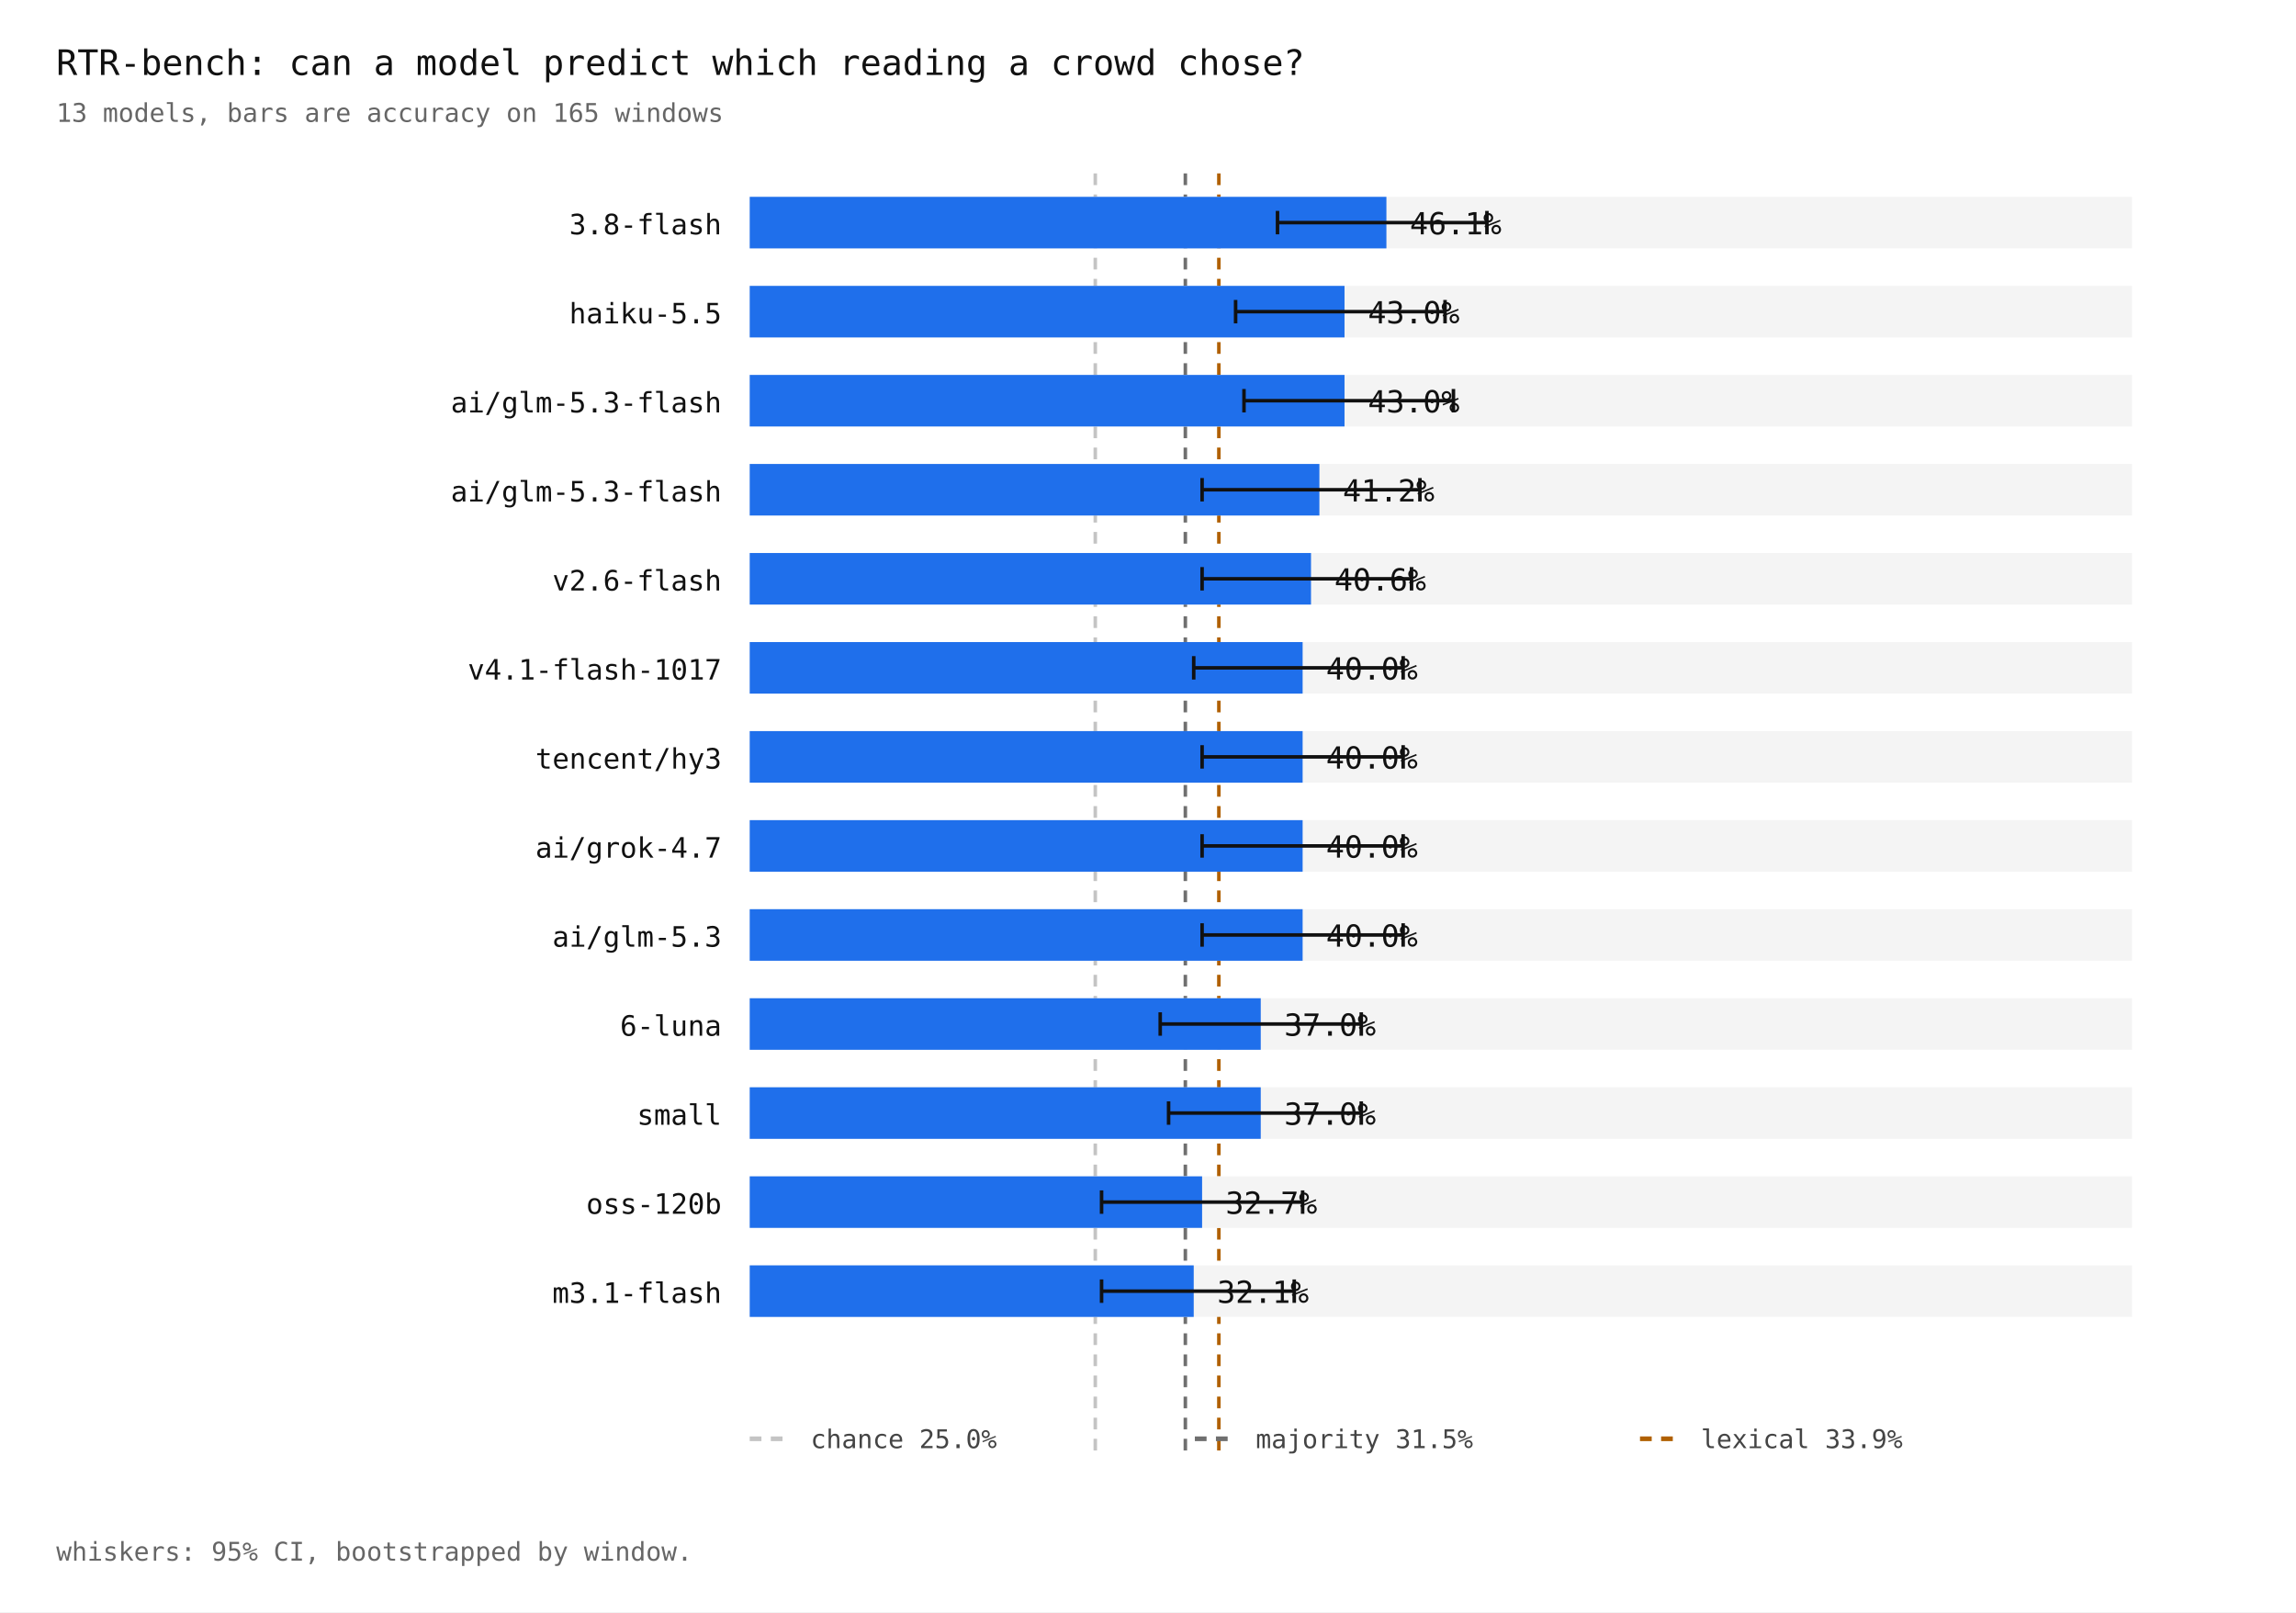
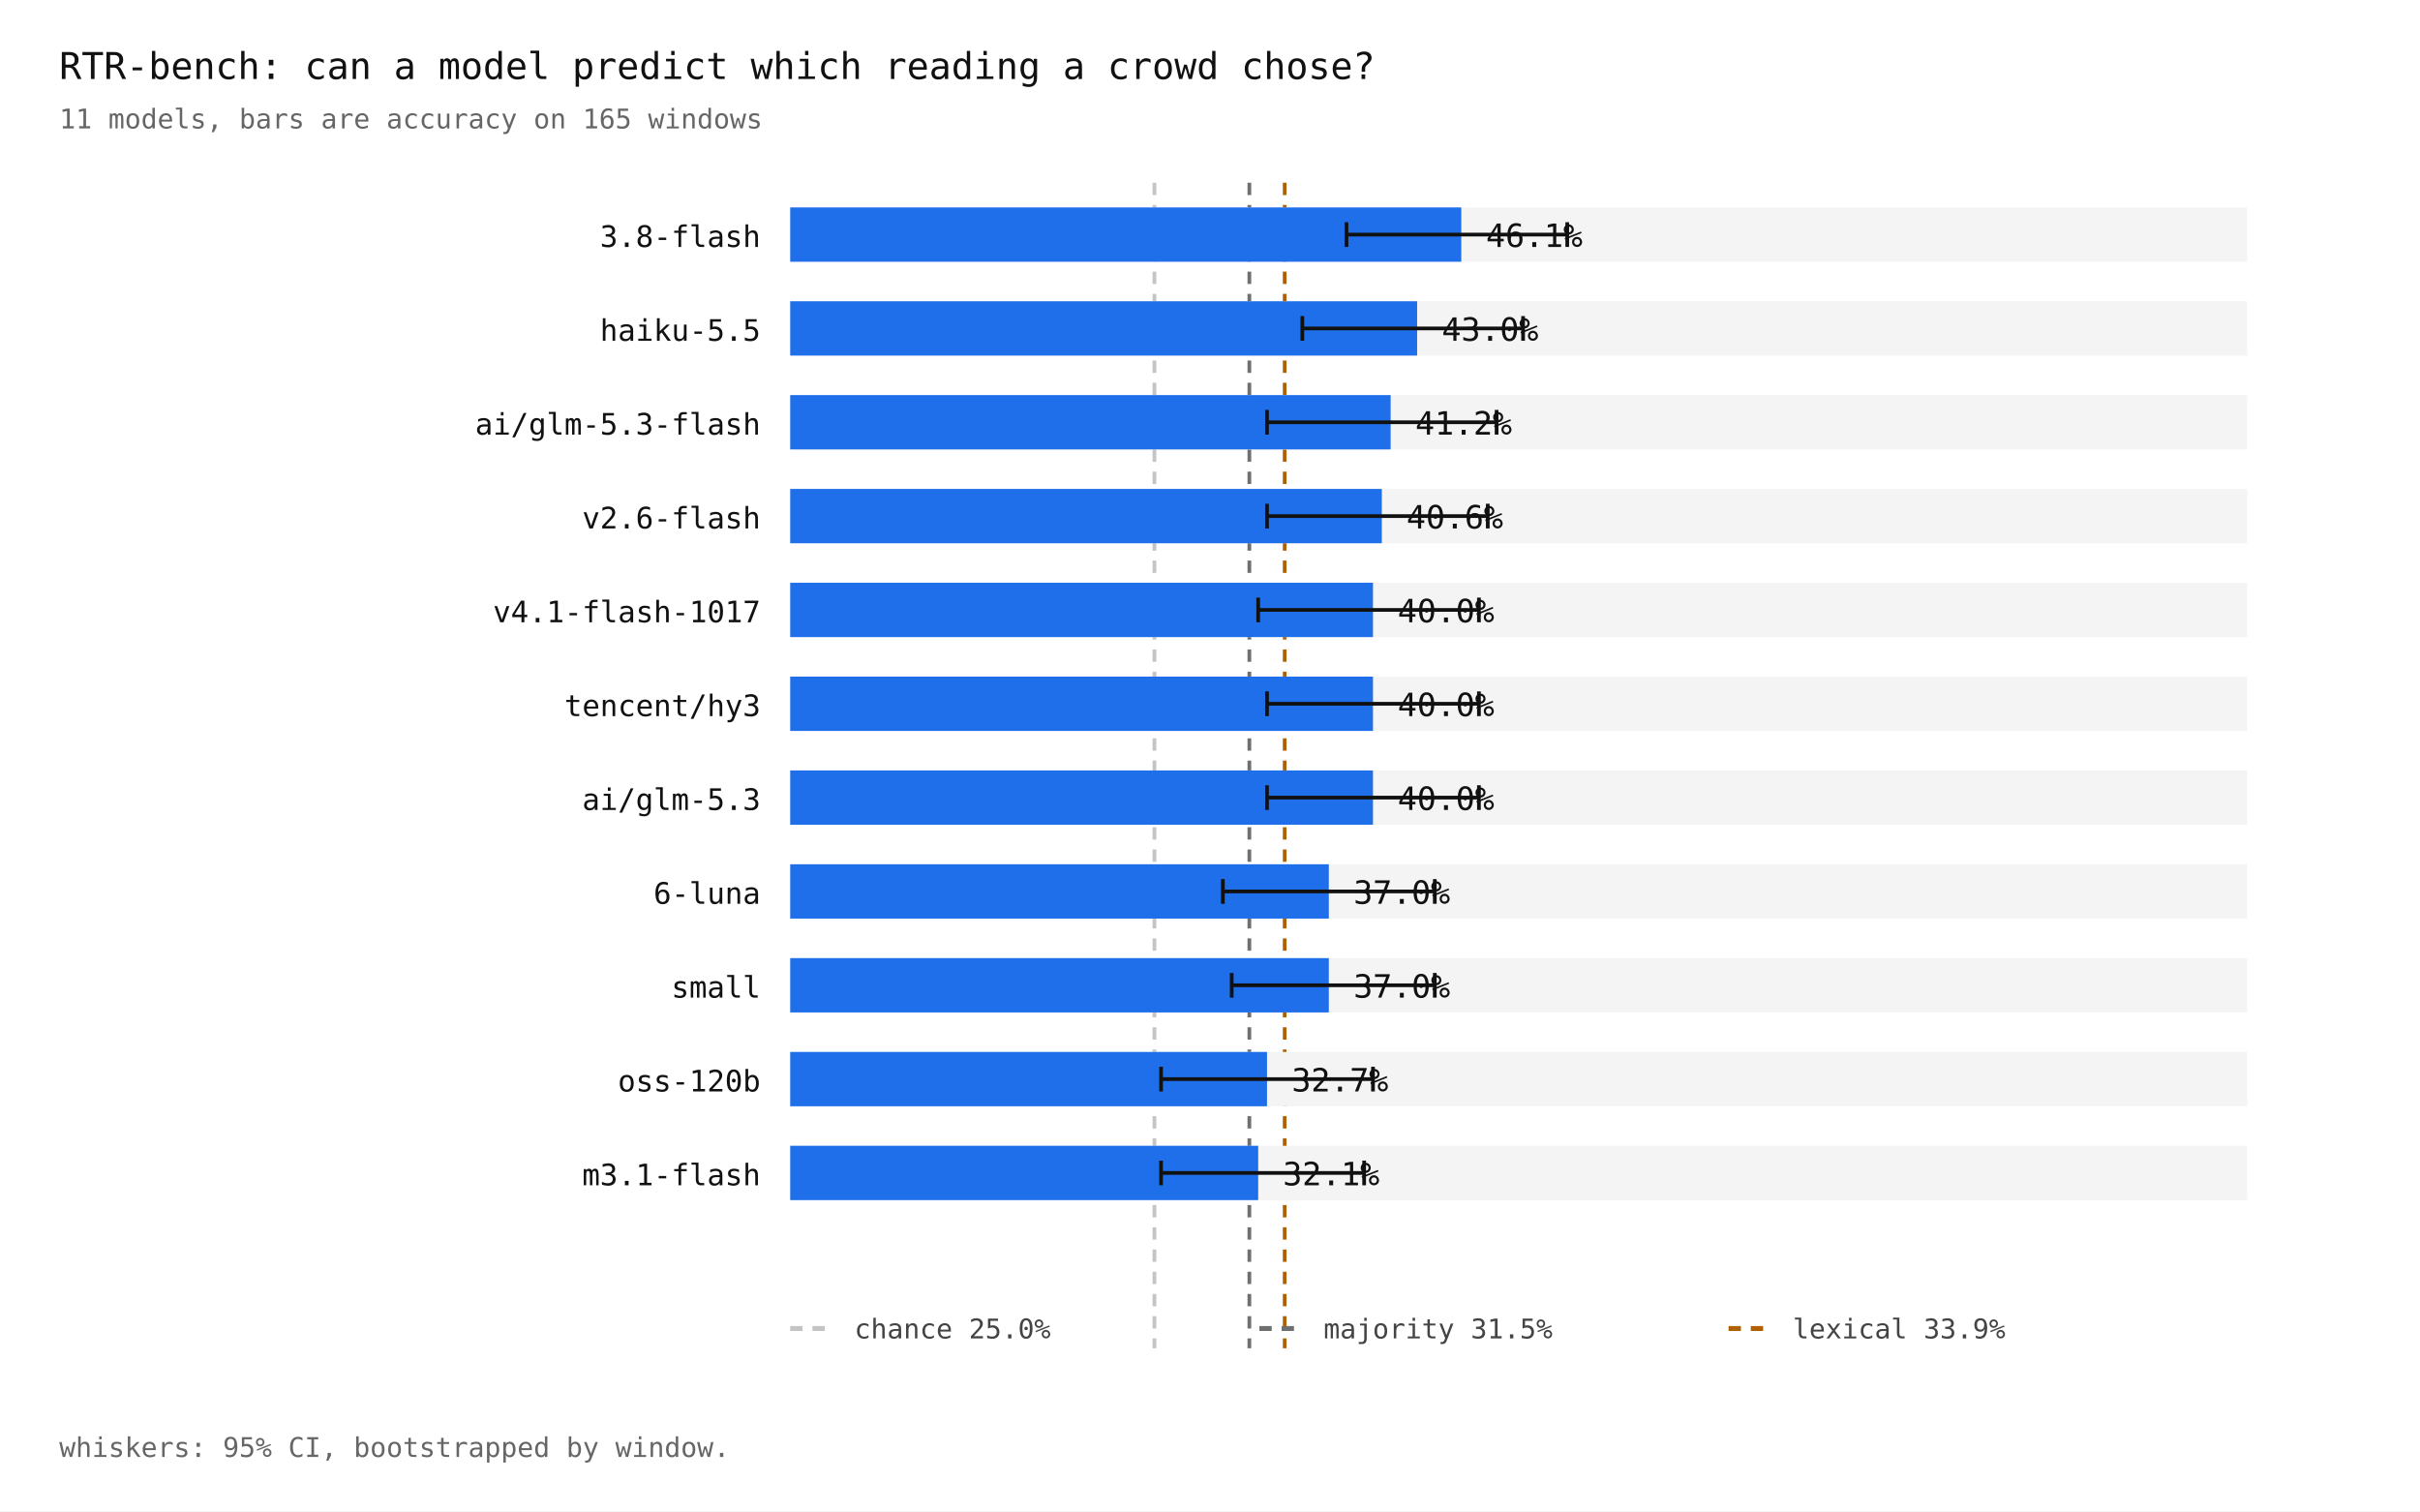
- <svg xmlns="http://www.w3.org/2000/svg" width="980" height="688" viewBox="0 0 980 688">
+ <svg xmlns="http://www.w3.org/2000/svg" width="980" height="612" viewBox="0 0 980 612">
  <rect width="100%" height="100%" fill="#fff" />
  <text x="24" y="32" font-family="ui-monospace, monospace" font-size="15" fill="#111">RTR-bench: can a model predict which reading a crowd chose?</text>
-   <text x="24" y="52" font-family="ui-monospace, monospace" font-size="11" fill="#666">13 models, bars are accuracy on 165 windows</text>
-   <line x1="467.5" y1="74" x2="467.5" y2="622" stroke="#c4c4c4" stroke-width="1.5" stroke-dasharray="5 4" />
-   <line x1="505.939" y1="74" x2="505.939" y2="622" stroke="#6f6f6f" stroke-width="1.5" stroke-dasharray="5 4" />
-   <line x1="520.242" y1="74" x2="520.242" y2="622" stroke="#b06000" stroke-width="1.5" stroke-dasharray="5 4" />
+   <text x="24" y="52" font-family="ui-monospace, monospace" font-size="11" fill="#666">11 models, bars are accuracy on 165 windows</text>
+   <line x1="467.5" y1="74" x2="467.5" y2="546" stroke="#c4c4c4" stroke-width="1.5" stroke-dasharray="5 4" />
+   <line x1="505.939" y1="74" x2="505.939" y2="546" stroke="#6f6f6f" stroke-width="1.5" stroke-dasharray="5 4" />
+   <line x1="520.242" y1="74" x2="520.242" y2="546" stroke="#b06000" stroke-width="1.5" stroke-dasharray="5 4" />
  <text x="308" y="100" text-anchor="end" font-family="ui-monospace, monospace" font-size="12" fill="#111">3.8-flash</text>
  <rect x="320" y="84" width="590" height="22" fill="#f4f4f4" />
  <rect x="320" y="84" width="271.758" height="22" fill="#1f6feb" />
  <line x1="545.273" y1="95" x2="634.667" y2="95" stroke="#111" stroke-width="1.5" />
  <line x1="545.273" y1="90" x2="545.273" y2="100" stroke="#111" stroke-width="1.5" />
  <line x1="634.667" y1="90" x2="634.667" y2="100" stroke="#111" stroke-width="1.5" />
  <text x="601.758" y="100" font-family="ui-monospace, monospace" font-size="13" fill="#111">46.1%</text>
  <text x="308" y="138" text-anchor="end" font-family="ui-monospace, monospace" font-size="12" fill="#111">haiku-5.5</text>
  <rect x="320" y="122" width="590" height="22" fill="#f4f4f4" />
  <rect x="320" y="122" width="253.879" height="22" fill="#1f6feb" />
  <line x1="527.394" y1="133" x2="616.788" y2="133" stroke="#111" stroke-width="1.5" />
  <line x1="527.394" y1="128" x2="527.394" y2="138" stroke="#111" stroke-width="1.5" />
  <line x1="616.788" y1="128" x2="616.788" y2="138" stroke="#111" stroke-width="1.5" />
  <text x="583.879" y="138" font-family="ui-monospace, monospace" font-size="13" fill="#111">43.0%</text>
  <text x="308" y="176" text-anchor="end" font-family="ui-monospace, monospace" font-size="12" fill="#111">ai/glm-5.3-flash</text>
  <rect x="320" y="160" width="590" height="22" fill="#f4f4f4" />
-   <rect x="320" y="160" width="253.879" height="22" fill="#1f6feb" />
-   <line x1="530.97" y1="171" x2="620.364" y2="171" stroke="#111" stroke-width="1.5" />
-   <line x1="530.97" y1="166" x2="530.97" y2="176" stroke="#111" stroke-width="1.5" />
-   <line x1="620.364" y1="166" x2="620.364" y2="176" stroke="#111" stroke-width="1.5" />
-   <text x="583.879" y="176" font-family="ui-monospace, monospace" font-size="13" fill="#111">43.0%</text>
-   <text x="308" y="214" text-anchor="end" font-family="ui-monospace, monospace" font-size="12" fill="#111">ai/glm-5.3-flash</text>
+   <rect x="320" y="160" width="243.152" height="22" fill="#1f6feb" />
+   <line x1="513.091" y1="171" x2="606.061" y2="171" stroke="#111" stroke-width="1.5" />
+   <line x1="513.091" y1="166" x2="513.091" y2="176" stroke="#111" stroke-width="1.5" />
+   <line x1="606.061" y1="166" x2="606.061" y2="176" stroke="#111" stroke-width="1.5" />
+   <text x="573.152" y="176" font-family="ui-monospace, monospace" font-size="13" fill="#111">41.2%</text>
+   <text x="308" y="214" text-anchor="end" font-family="ui-monospace, monospace" font-size="12" fill="#111">v2.6-flash</text>
  <rect x="320" y="198" width="590" height="22" fill="#f4f4f4" />
-   <rect x="320" y="198" width="243.152" height="22" fill="#1f6feb" />
-   <line x1="513.091" y1="209" x2="606.061" y2="209" stroke="#111" stroke-width="1.5" />
+   <rect x="320" y="198" width="239.576" height="22" fill="#1f6feb" />
+   <line x1="513.091" y1="209" x2="602.485" y2="209" stroke="#111" stroke-width="1.5" />
  <line x1="513.091" y1="204" x2="513.091" y2="214" stroke="#111" stroke-width="1.5" />
-   <line x1="606.061" y1="204" x2="606.061" y2="214" stroke="#111" stroke-width="1.5" />
-   <text x="573.152" y="214" font-family="ui-monospace, monospace" font-size="13" fill="#111">41.2%</text>
-   <text x="308" y="252" text-anchor="end" font-family="ui-monospace, monospace" font-size="12" fill="#111">v2.6-flash</text>
+   <line x1="602.485" y1="204" x2="602.485" y2="214" stroke="#111" stroke-width="1.5" />
+   <text x="569.576" y="214" font-family="ui-monospace, monospace" font-size="13" fill="#111">40.6%</text>
+   <text x="308" y="252" text-anchor="end" font-family="ui-monospace, monospace" font-size="12" fill="#111">v4.1-flash-1017</text>
  <rect x="320" y="236" width="590" height="22" fill="#f4f4f4" />
-   <rect x="320" y="236" width="239.576" height="22" fill="#1f6feb" />
-   <line x1="513.091" y1="247" x2="602.485" y2="247" stroke="#111" stroke-width="1.5" />
-   <line x1="513.091" y1="242" x2="513.091" y2="252" stroke="#111" stroke-width="1.5" />
-   <line x1="602.485" y1="242" x2="602.485" y2="252" stroke="#111" stroke-width="1.5" />
-   <text x="569.576" y="252" font-family="ui-monospace, monospace" font-size="13" fill="#111">40.6%</text>
-   <text x="308" y="290" text-anchor="end" font-family="ui-monospace, monospace" font-size="12" fill="#111">v4.1-flash-1017</text>
+   <rect x="320" y="236" width="236" height="22" fill="#1f6feb" />
+   <line x1="509.515" y1="247" x2="598.909" y2="247" stroke="#111" stroke-width="1.5" />
+   <line x1="509.515" y1="242" x2="509.515" y2="252" stroke="#111" stroke-width="1.5" />
+   <line x1="598.909" y1="242" x2="598.909" y2="252" stroke="#111" stroke-width="1.5" />
+   <text x="566" y="252" font-family="ui-monospace, monospace" font-size="13" fill="#111">40.0%</text>
+   <text x="308" y="290" text-anchor="end" font-family="ui-monospace, monospace" font-size="12" fill="#111">tencent/hy3</text>
  <rect x="320" y="274" width="590" height="22" fill="#f4f4f4" />
  <rect x="320" y="274" width="236" height="22" fill="#1f6feb" />
-   <line x1="509.515" y1="285" x2="598.909" y2="285" stroke="#111" stroke-width="1.5" />
-   <line x1="509.515" y1="280" x2="509.515" y2="290" stroke="#111" stroke-width="1.5" />
+   <line x1="513.091" y1="285" x2="598.909" y2="285" stroke="#111" stroke-width="1.5" />
+   <line x1="513.091" y1="280" x2="513.091" y2="290" stroke="#111" stroke-width="1.5" />
  <line x1="598.909" y1="280" x2="598.909" y2="290" stroke="#111" stroke-width="1.5" />
  <text x="566" y="290" font-family="ui-monospace, monospace" font-size="13" fill="#111">40.0%</text>
-   <text x="308" y="328" text-anchor="end" font-family="ui-monospace, monospace" font-size="12" fill="#111">tencent/hy3</text>
+   <text x="308" y="328" text-anchor="end" font-family="ui-monospace, monospace" font-size="12" fill="#111">ai/glm-5.3</text>
  <rect x="320" y="312" width="590" height="22" fill="#f4f4f4" />
  <rect x="320" y="312" width="236" height="22" fill="#1f6feb" />
  <line x1="513.091" y1="323" x2="598.909" y2="323" stroke="#111" stroke-width="1.5" />
  <line x1="513.091" y1="318" x2="513.091" y2="328" stroke="#111" stroke-width="1.5" />
  <line x1="598.909" y1="318" x2="598.909" y2="328" stroke="#111" stroke-width="1.5" />
  <text x="566" y="328" font-family="ui-monospace, monospace" font-size="13" fill="#111">40.0%</text>
-   <text x="308" y="366" text-anchor="end" font-family="ui-monospace, monospace" font-size="12" fill="#111">ai/grok-4.7</text>
+   <text x="308" y="366" text-anchor="end" font-family="ui-monospace, monospace" font-size="12" fill="#111">6-luna</text>
  <rect x="320" y="350" width="590" height="22" fill="#f4f4f4" />
-   <rect x="320" y="350" width="236" height="22" fill="#1f6feb" />
-   <line x1="513.091" y1="361" x2="598.909" y2="361" stroke="#111" stroke-width="1.5" />
-   <line x1="513.091" y1="356" x2="513.091" y2="366" stroke="#111" stroke-width="1.5" />
-   <line x1="598.909" y1="356" x2="598.909" y2="366" stroke="#111" stroke-width="1.5" />
-   <text x="566" y="366" font-family="ui-monospace, monospace" font-size="13" fill="#111">40.0%</text>
-   <text x="308" y="404" text-anchor="end" font-family="ui-monospace, monospace" font-size="12" fill="#111">ai/glm-5.3</text>
+   <rect x="320" y="350" width="218.121" height="22" fill="#1f6feb" />
+   <line x1="495.212" y1="361" x2="581.03" y2="361" stroke="#111" stroke-width="1.5" />
+   <line x1="495.212" y1="356" x2="495.212" y2="366" stroke="#111" stroke-width="1.5" />
+   <line x1="581.03" y1="356" x2="581.03" y2="366" stroke="#111" stroke-width="1.5" />
+   <text x="548.121" y="366" font-family="ui-monospace, monospace" font-size="13" fill="#111">37.0%</text>
+   <text x="308" y="404" text-anchor="end" font-family="ui-monospace, monospace" font-size="12" fill="#111">small</text>
  <rect x="320" y="388" width="590" height="22" fill="#f4f4f4" />
-   <rect x="320" y="388" width="236" height="22" fill="#1f6feb" />
-   <line x1="513.091" y1="399" x2="598.909" y2="399" stroke="#111" stroke-width="1.5" />
-   <line x1="513.091" y1="394" x2="513.091" y2="404" stroke="#111" stroke-width="1.5" />
-   <line x1="598.909" y1="394" x2="598.909" y2="404" stroke="#111" stroke-width="1.5" />
-   <text x="566" y="404" font-family="ui-monospace, monospace" font-size="13" fill="#111">40.0%</text>
-   <text x="308" y="442" text-anchor="end" font-family="ui-monospace, monospace" font-size="12" fill="#111">6-luna</text>
+   <rect x="320" y="388" width="218.121" height="22" fill="#1f6feb" />
+   <line x1="498.788" y1="399" x2="581.03" y2="399" stroke="#111" stroke-width="1.5" />
+   <line x1="498.788" y1="394" x2="498.788" y2="404" stroke="#111" stroke-width="1.5" />
+   <line x1="581.03" y1="394" x2="581.03" y2="404" stroke="#111" stroke-width="1.5" />
+   <text x="548.121" y="404" font-family="ui-monospace, monospace" font-size="13" fill="#111">37.0%</text>
+   <text x="308" y="442" text-anchor="end" font-family="ui-monospace, monospace" font-size="12" fill="#111">oss-120b</text>
  <rect x="320" y="426" width="590" height="22" fill="#f4f4f4" />
-   <rect x="320" y="426" width="218.121" height="22" fill="#1f6feb" />
-   <line x1="495.212" y1="437" x2="581.03" y2="437" stroke="#111" stroke-width="1.5" />
-   <line x1="495.212" y1="432" x2="495.212" y2="442" stroke="#111" stroke-width="1.5" />
-   <line x1="581.03" y1="432" x2="581.03" y2="442" stroke="#111" stroke-width="1.5" />
-   <text x="548.121" y="442" font-family="ui-monospace, monospace" font-size="13" fill="#111">37.0%</text>
-   <text x="308" y="480" text-anchor="end" font-family="ui-monospace, monospace" font-size="12" fill="#111">small</text>
+   <rect x="320" y="426" width="193.091" height="22" fill="#1f6feb" />
+   <line x1="470.182" y1="437" x2="556" y2="437" stroke="#111" stroke-width="1.5" />
+   <line x1="470.182" y1="432" x2="470.182" y2="442" stroke="#111" stroke-width="1.5" />
+   <line x1="556" y1="432" x2="556" y2="442" stroke="#111" stroke-width="1.5" />
+   <text x="523.091" y="442" font-family="ui-monospace, monospace" font-size="13" fill="#111">32.7%</text>
+   <text x="308" y="480" text-anchor="end" font-family="ui-monospace, monospace" font-size="12" fill="#111">m3.1-flash</text>
  <rect x="320" y="464" width="590" height="22" fill="#f4f4f4" />
-   <rect x="320" y="464" width="218.121" height="22" fill="#1f6feb" />
-   <line x1="498.788" y1="475" x2="581.03" y2="475" stroke="#111" stroke-width="1.5" />
-   <line x1="498.788" y1="470" x2="498.788" y2="480" stroke="#111" stroke-width="1.5" />
-   <line x1="581.03" y1="470" x2="581.03" y2="480" stroke="#111" stroke-width="1.5" />
-   <text x="548.121" y="480" font-family="ui-monospace, monospace" font-size="13" fill="#111">37.0%</text>
-   <text x="308" y="518" text-anchor="end" font-family="ui-monospace, monospace" font-size="12" fill="#111">oss-120b</text>
-   <rect x="320" y="502" width="590" height="22" fill="#f4f4f4" />
-   <rect x="320" y="502" width="193.091" height="22" fill="#1f6feb" />
-   <line x1="470.182" y1="513" x2="556" y2="513" stroke="#111" stroke-width="1.5" />
-   <line x1="470.182" y1="508" x2="470.182" y2="518" stroke="#111" stroke-width="1.5" />
-   <line x1="556" y1="508" x2="556" y2="518" stroke="#111" stroke-width="1.5" />
-   <text x="523.091" y="518" font-family="ui-monospace, monospace" font-size="13" fill="#111">32.7%</text>
-   <text x="308" y="556" text-anchor="end" font-family="ui-monospace, monospace" font-size="12" fill="#111">m3.1-flash</text>
-   <rect x="320" y="540" width="590" height="22" fill="#f4f4f4" />
-   <rect x="320" y="540" width="189.515" height="22" fill="#1f6feb" />
-   <line x1="470.182" y1="551" x2="552.424" y2="551" stroke="#111" stroke-width="1.5" />
-   <line x1="470.182" y1="546" x2="470.182" y2="556" stroke="#111" stroke-width="1.5" />
-   <line x1="552.424" y1="546" x2="552.424" y2="556" stroke="#111" stroke-width="1.5" />
-   <text x="519.515" y="556" font-family="ui-monospace, monospace" font-size="13" fill="#111">32.1%</text>
-   <g transform="translate(320, 614)">
+   <rect x="320" y="464" width="189.515" height="22" fill="#1f6feb" />
+   <line x1="470.182" y1="475" x2="552.424" y2="475" stroke="#111" stroke-width="1.5" />
+   <line x1="470.182" y1="470" x2="470.182" y2="480" stroke="#111" stroke-width="1.5" />
+   <line x1="552.424" y1="470" x2="552.424" y2="480" stroke="#111" stroke-width="1.5" />
+   <text x="519.515" y="480" font-family="ui-monospace, monospace" font-size="13" fill="#111">32.1%</text>
+   <g transform="translate(320, 538)">
    <line x1="0" y1="0" x2="18" y2="0" stroke="#c4c4c4" stroke-width="2" stroke-dasharray="5 4" />
    <text x="26" y="4" font-family="ui-monospace, monospace" font-size="11" fill="#444">chance 25.0%</text>
  </g>
-   <g transform="translate(510, 614)">
+   <g transform="translate(510, 538)">
    <line x1="0" y1="0" x2="18" y2="0" stroke="#6f6f6f" stroke-width="2" stroke-dasharray="5 4" />
    <text x="26" y="4" font-family="ui-monospace, monospace" font-size="11" fill="#444">majority 31.5%</text>
  </g>
-   <g transform="translate(700, 614)">
+   <g transform="translate(700, 538)">
    <line x1="0" y1="0" x2="18" y2="0" stroke="#b06000" stroke-width="2" stroke-dasharray="5 4" />
    <text x="26" y="4" font-family="ui-monospace, monospace" font-size="11" fill="#444">lexical 33.9%</text>
  </g>
-   <text x="24" y="666" font-family="ui-monospace, monospace" font-size="11" fill="#666">whiskers: 95% CI, bootstrapped by window.</text>
+   <text x="24" y="590" font-family="ui-monospace, monospace" font-size="11" fill="#666">whiskers: 95% CI, bootstrapped by window.</text>
</svg>
